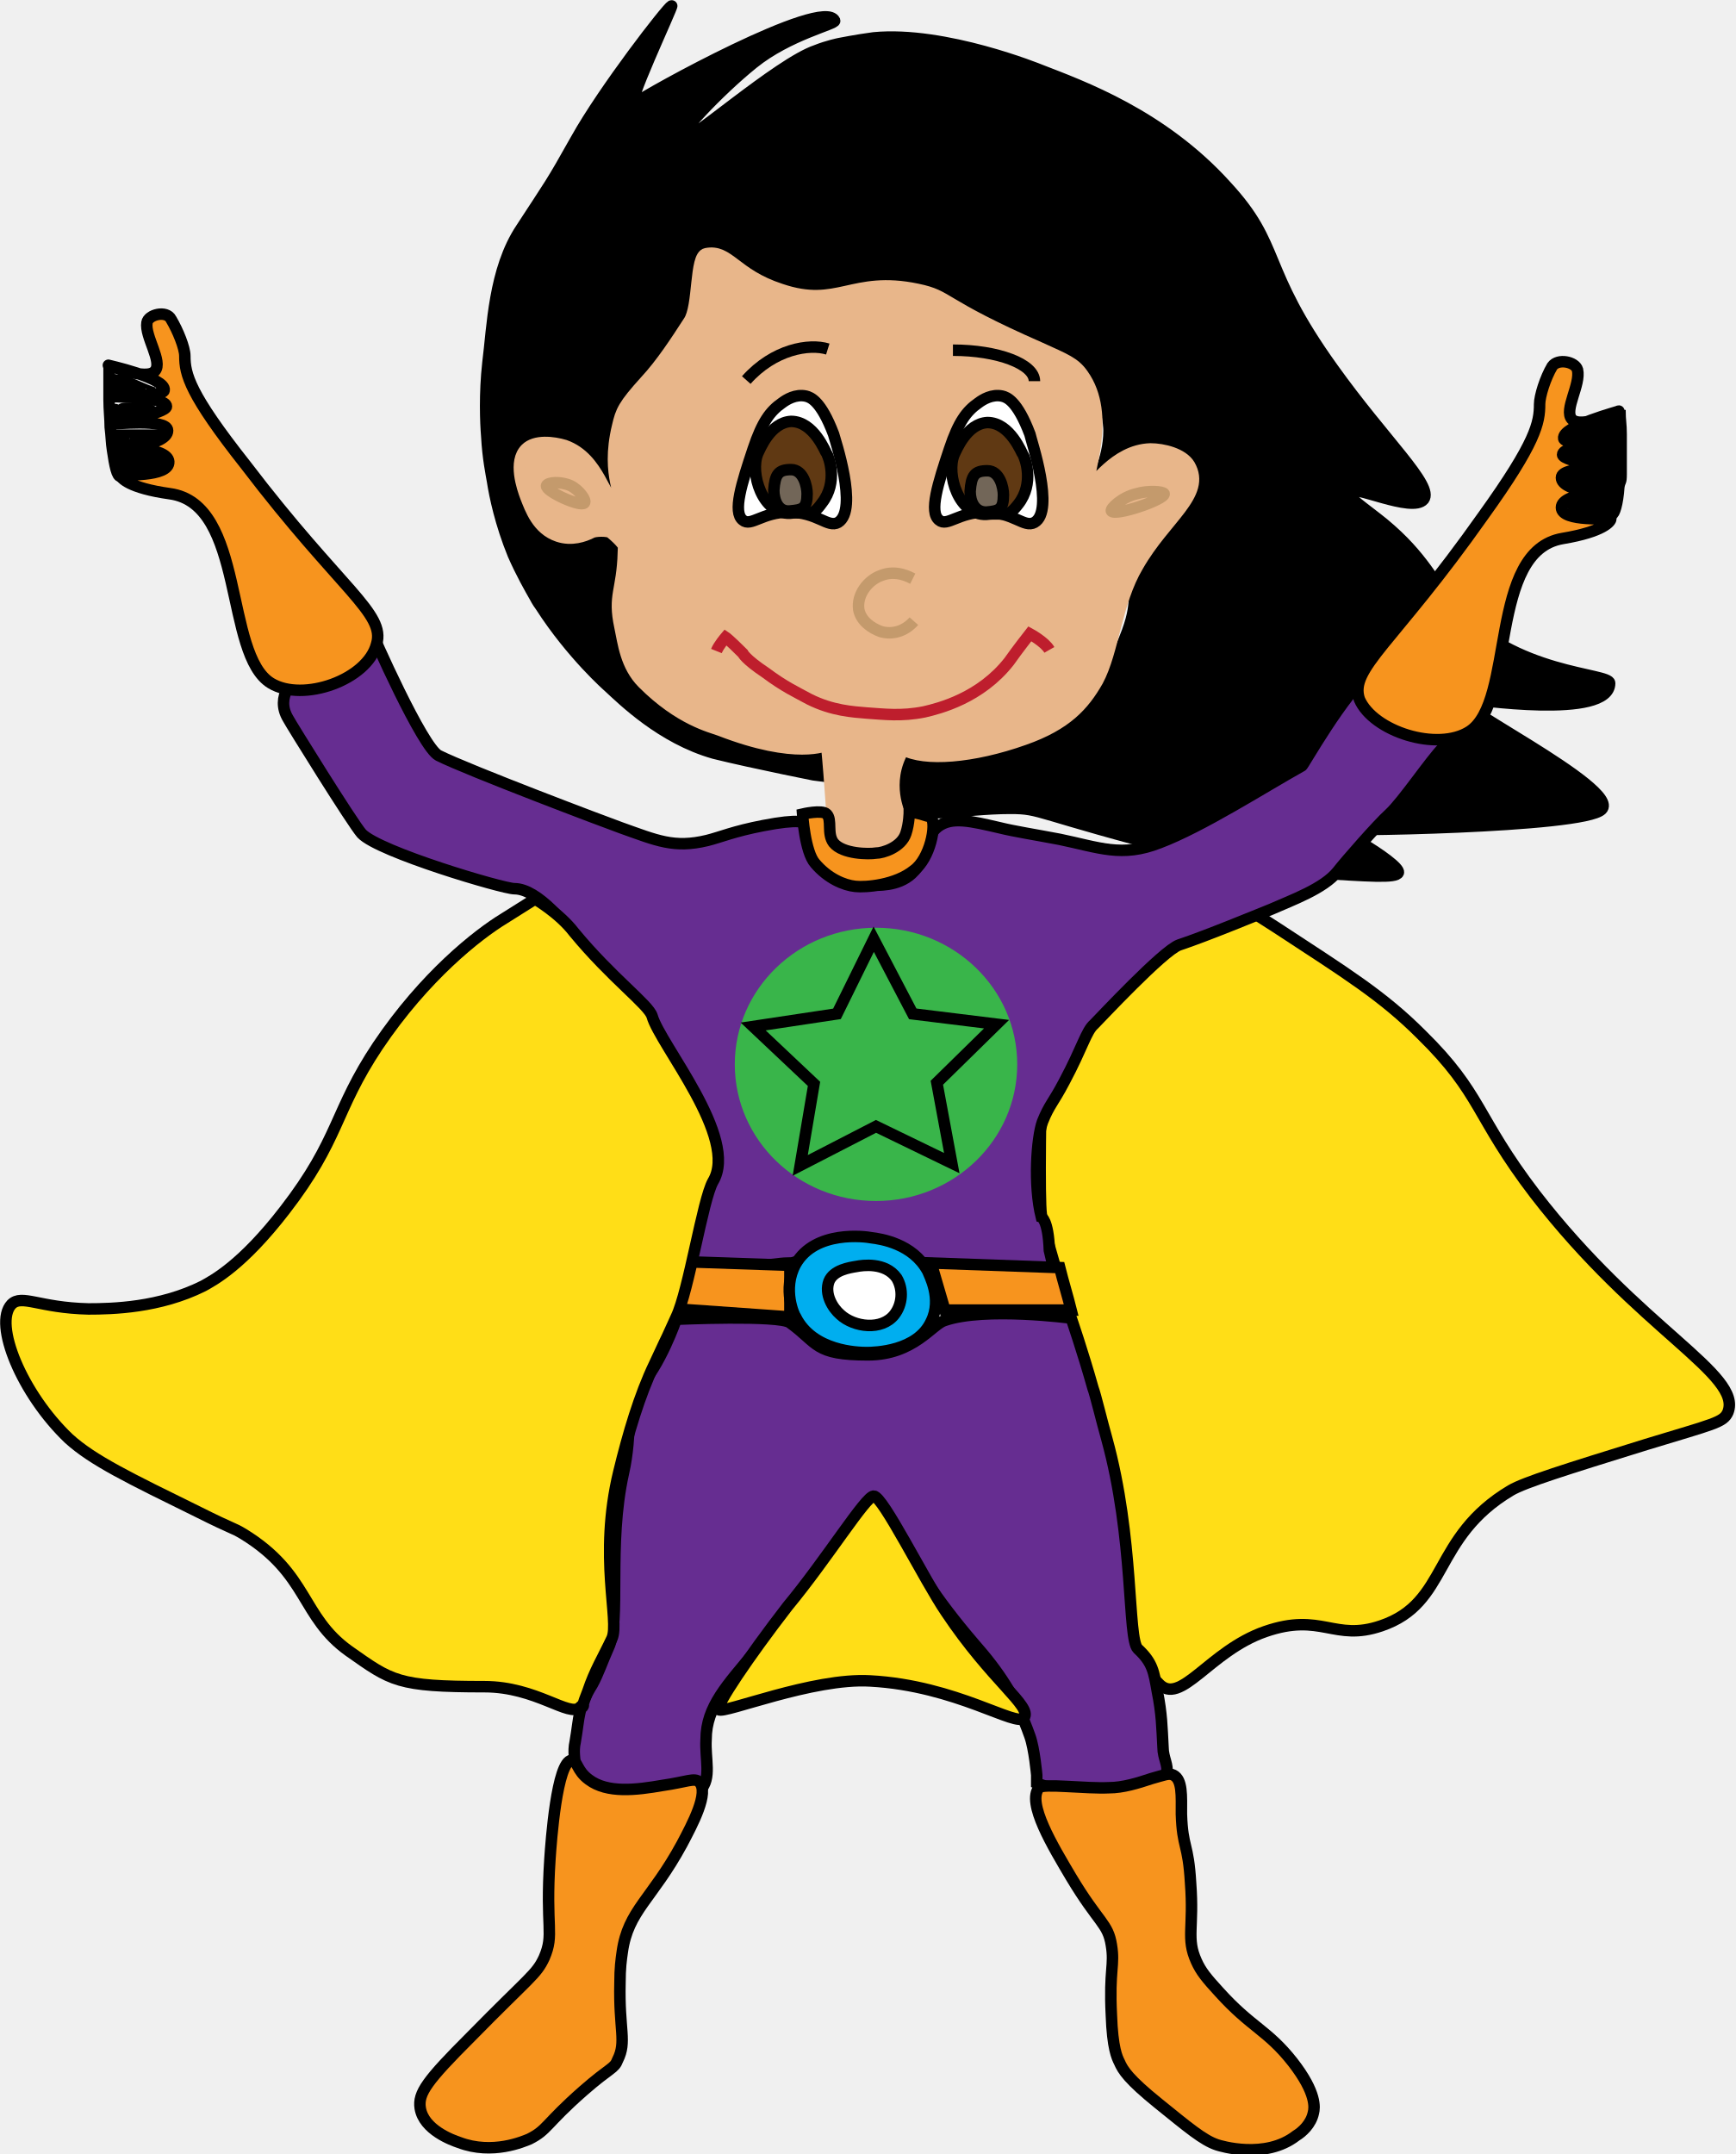
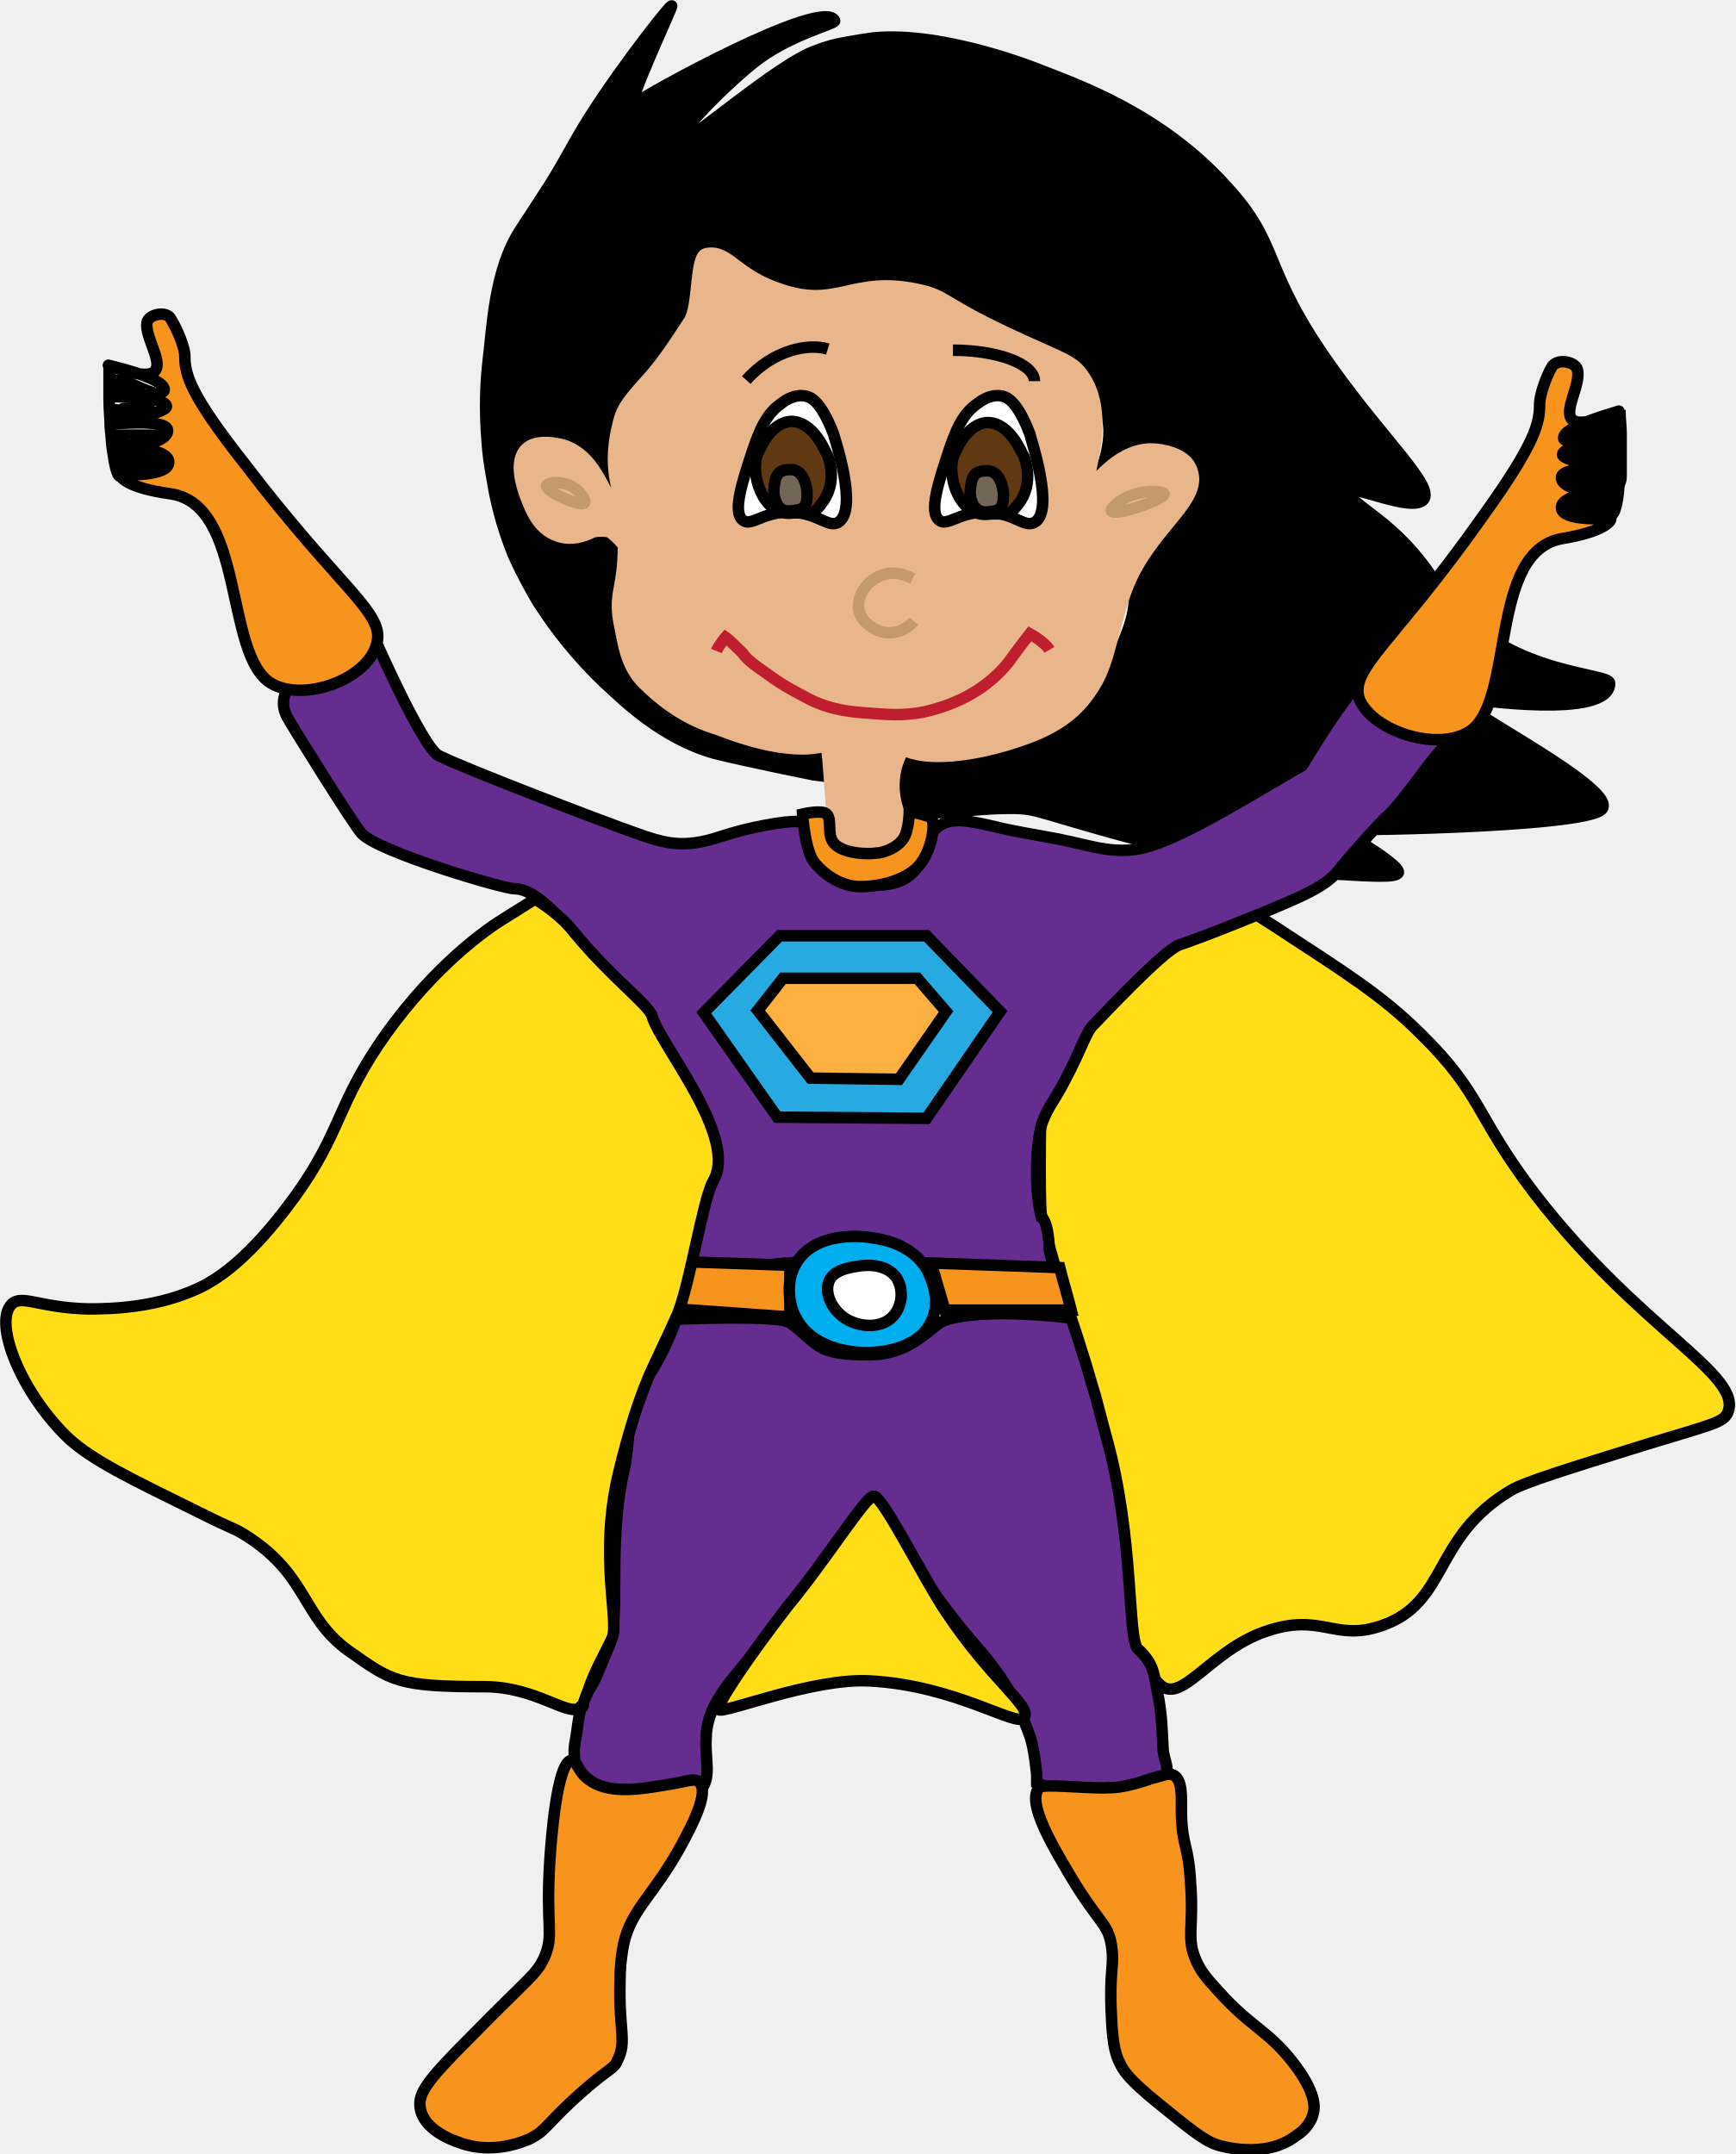
<svg xmlns="http://www.w3.org/2000/svg" version="1.1" id="Layer_1" x="0px" y="0px" viewBox="0 0 151.2 187.6" enable-background="new 0 0 151.2 187.6" xml:space="preserve">
  <path stroke="#000000" stroke-miterlimit="10" d="M140.2,59.5c0-0.9-8.3-0.7-13.5-6.6c-1.9-2.2-2.7-4.4-6.2-7.3  c-1.6-1.3-3.3-2.4-3.1-2.8c0.3-0.7,5.6,1.9,6.6,0.7c0.9-1.2-3.4-5.1-7.9-11.4c-6.4-8.9-4.4-10.6-9.3-15.9  C101.2,10,94.2,7.5,90.6,6.1c0,0-8.3-3.4-14.5-2.8c-1.5,0.2-3,0.5-3,0.5s-1,0.2-2,0.6c-3.3,1.1-11.4,8.3-11.9,7.9  C58.8,12,62.5,8,65.6,5.5c3.1-2.5,7.2-3.4,7.1-3.7c-1-2.1-16.4,6.4-17.4,7.2c-1.1,0.9,3.4-8.6,3.2-8.5c-0.4,0.2-5.9,7.3-8.3,11.6  c-2.3,4.1-2.2,3.8-4.8,7.8c-2.4,3.6-2.5,8.6-2.9,11.7c-0.3,2.7-0.2,5.2-0.1,6.4c0.1,1.9,0.4,3.3,0.5,3.9c0.2,1.3,0.7,3.7,1.8,6.4  c0.7,1.6,1.5,3,1.9,3.7c0,0,0.2,0.4,0.5,0.8c2.7,4.2,5.9,7,5.9,7c1.2,1.1,4.6,4.5,9.2,5.8c3.2,0.8,9.7,2.1,9.8,2.1  c0,0-0.2-3.7-0.1-2c0,0-16.3-2.3-18.4-10.1c-0.9-3.4,1.2-9-0.9-9c-1.2,0-1.9,1.1-3.8,0.2c-3.1-1.4-5.3-6.4-3.5-8.1  c1.1-1,3.4-0.6,4.8,0.4c2.3,1.5,2.5,4.3,3.1,4.2c0.8-0.1-0.6-4.6,1.8-8.3c0.9-1.5,1.6-1.5,3.5-4.1c1.1-1.6,1.7-2.5,2.1-3.8  c0.7-2.7-0.4-4.2,0.4-4.8c1-0.9,3.3,1.3,6.9,2.4c5.1,1.6,6.1-1.1,11.8,0c4,0.8,3.1,2.1,10.7,4.9c1.4,0.5,2.9,1,4.1,2.4  c2,2.3,2.1,5.2,2.1,5.5c0,2.7-1.4,4.7-1.1,4.8c0.4,0.2,1.8-3.3,4.5-3.8c1.3-0.2,3,0.2,3.8,1.4c1,1.5,0.3,3.4,0,4.1  c-1.1,3-3.2,2.7-4.5,5.5c-0.9,2,0,2.5-1.1,5.5c-0.8,2.2-1.8,3.7-2.4,4.5c-0.9,1.2-2.1,2.9-4.2,4.1c-1.5,0.9-3.2,1.3-6.6,2.1  c0,0-1.5-0.3-6.1,0.6C78.9,65,78.5,69,79,70c0.7,1.5,4.7,0.4,9,0.4c2.8,0,1.9,0.4,15.5,3.9c0,0,5.5,1.4,10.8,1.7c0,0,0,0,0,0  c4.9,0.3,7.3,0.5,7.5,0c0.2-0.8-6.7-4.8-6.2-3.8c0.1,0.2,22.3-0.1,23.9-1.7c1.8-1.8-14.5-9.8-12.1-9.7  C128.3,60.9,140.2,62.7,140.2,59.5z" />
  <path fill="#FFDE17" stroke="#000000" stroke-miterlimit="10" d="M100.9,146.6c1.9,2.1,4.4-2.8,9.3-4.5c4.9-1.7,6,0.9,10.1-0.5  c5.9-2,4.4-7.7,11.3-11.8c1.2-0.7,4.7-1.8,11.8-4c5.9-1.8,6.7-1.9,7.1-2.8c1.3-3.3-7.7-7.2-16.8-19c-5.2-6.8-4.6-8.7-9.9-13.9  c-3.4-3.4-6.5-5.3-12.6-9.3c-4.9-3.2-8.4-5-12.6-6.3c-2.4-0.8-7.4-1-7.4-1s-0.9,29.4-0.5,32.3c0.2,1.5,4.2,14.4,4.4,15.8  c0.3,1.9,2.6,6.3,2.7,15c0,2.1,0.2,4.3,0.6,6.8C98.7,144.9,99.7,145.3,100.9,146.6z" />
  <path fill="#662D91" stroke="#000000" stroke-miterlimit="10" d="M81.7,72c1.2-0.9,2.8-0.5,5.4,0.1c1.2,0.3,3.1,0.6,5.2,1  c3.4,0.7,5.4,1.6,8.7,0.3c3.7-1.4,9-4.8,12.4-6.7c0.1,0,3.6-6.3,6.1-8.3c1-0.8,1.6,2.3,2.9,3.2c1,0.7,4.1,2,4.5,2.5  c0,0-0.5,0.3-1.2,1c-1.1,1.1-3.5,4.7-4.7,5.8c-1,0.9-3.8,4.1-4.5,5c-1.2,1.5-4,2.5-5.8,3.3c-1.5,0.6-5.6,2.3-8,3.1  c-1.4,0.5-6.9,6.4-7.4,6.9c-0.7,0.6-1,2-2.6,5c-1,1.9-1.3,2-1.9,3.5c-0.5,1.4-0.8,5.5-0.1,8.3c0,0,0.6,0.2,0.7,2.9l0.4,1.7  c-0.3,0.6-2.3-0.1-5.4-0.1c-3.2,0.1-3.5,0.7-5.1,0.3c-1.7-0.5-1.8-1.2-3.8-2c-1.7-0.6-3.8-0.6-4.3-0.4c-1.7,0.4-1.9,0.9-3.9,1.5  c-0.6,0.2-0.3,0-1.8,0.2c-2.6,0.3-4.2,0.3-5.7,0.1c-1.4-0.2-1.6-0.4-1.7-0.5c-0.7-0.9,0.2-2.4,0.9-5.4c0.2-0.9,0.9-3.2,0.2-5.9  c-0.3-1.1-1.1-2.1-2.4-4.6c-1.6-3.1-1.4-3.1-1.9-4.7c-0.3-0.8-0.3-0.8-2.8-3.4c-2.4-2.5-2.3-2.2-3.6-3.7c-1.1-1.3-3.6-4.6-5.7-4.6  c-1,0-11.8-3.2-13.3-4.8c-0.8-0.9-6.2-9.6-6.4-10c-1.2-2,0.6-3.5,1-3.9c1.8-1.4,2.2-1.2,3.5-2.5c1.4-1.5,2-3.3,2.6-1.6  c0.3,0.8,4.6,10.5,6,11.2c2.6,1.3,14.5,5.8,15.9,6.3c3.1,1.1,4.6,1.8,7.5,1.1c1.2-0.3,2.3-0.8,4.9-1.3c3.1-0.6,3.6-0.3,3.9-0.1  c1.1,0.8,0.2,2.3,1.3,3.7c1.1,1.5,3.3,1.5,4,1.6c0.8,0,2.5,0.1,3.7-1C81.1,74.5,80.4,73,81.7,72z" />
  <path fill="#E8B68A" stroke="#E8B68A" stroke-miterlimit="10" d="M72.6,72.9c0,0-0.3-5-0.6-8c0,0-2.6,1.3-9.3-1.3  c-0.8-0.3-3.5-0.9-6.7-4.1c-1.5-1.5-1.7-3.5-2-4.9c-0.6-2.8,0.2-3.1,0.3-6.5c0,0,0.7-0.2-1.1-1.7c-0.2-0.2-1.4-0.2-1.7,0  c-0.6,0.3-1.7,0.7-2.9,0.3c-1.8-0.6-2.4-2.4-2.8-3.4c-0.3-0.8-1.1-3.1,0-4.2c0.8-0.8,2.4-0.6,3.4-0.3c3.1,1.1,3.5,5,4.5,4.8  c0.8-0.1-1-2,0.1-6.5c0.3-1.3,0.5-1.8,2.4-3.9c1.4-1.5,2.7-3.5,3.8-5.2c0.9-1.3,0.5-5.7,1.5-5.9c2-0.4,2.5,1.8,6.5,3.1  c5,1.7,6.2-1.2,11.9,0c2.9,0.6,1.8,1.2,10.7,5.1c2.2,1,3,1.3,3.7,2.3c2.6,3.6,0.2,9,0.6,9.5c0.3,0.4,2.1-2.9,5.3-3  c1.1,0,2.8,0.4,3.4,1.4c1.5,2.6-2.1,4.6-4.5,8.8c-1.9,3.2-2.1,7.4-3.5,10c-1.2,2.1-2.7,3.8-6.4,5.1c-4.5,1.6-8.7,1.9-10.5,0.9  c0,0,0,0,0,0C77,68.2,78.4,71,78.4,71c0,0.3,0,0.9,0,1.6c-0.4,0.3-1.1,0.8-2.1,1c-0.3,0.1-0.6,0.1-1,0.1  C73.7,73.8,72.6,72.9,72.6,72.9z" />
+   <polygon fill="#27AAE1" stroke="#000000" stroke-miterlimit="10" points="80.7,81.5 87.1,88.1 80.7,97.4 67.7,97.3 61.3,88.2   67.9,81.5 " />
+   <polygon fill="#FBB040" stroke="#000000" stroke-miterlimit="10" points="82.4,88.1 78.3,94 70.6,93.9 66,88 68.2,85.2 79.9,85.2   " />
  <path fill="#F7941E" stroke="#000000" stroke-miterlimit="10" d="M92.3,110.4c0.3,1.2,0.7,2.5,1,3.7l-11,0l-1.2-4.1L92.3,110.4z" />
  <polygon fill="#F7941E" stroke="#000000" stroke-miterlimit="10" points="68.8,110.2 68.8,114.7 58.9,114 60,109.9 " />
  <path fill="#00AEEF" stroke="#000000" stroke-miterlimit="10" d="M80.8,110.7c0.1,0.3,1.3,2.4,0.3,4.4c-1.2,2.6-4.9,2.7-5.6,2.7  c-0.8,0-4.7-0.1-6.2-3.1c-0.1-0.1-1.2-2.4,0-4.6c1.7-3,6.1-2.4,6.6-2.3C76.7,107.9,79.5,108.3,80.8,110.7z" />
  <path fill="#FFFFFF" stroke="#000000" stroke-miterlimit="10" d="M78.1,111.3c0.6,1,0.5,2.3-0.2,3.2c-1.1,1.4-3.5,1.1-4.7,0  c-0.7-0.6-1.4-1.8-1-2.9c0.4-1,1.8-1.2,2.4-1.3C75.1,110.2,77.1,109.9,78.1,111.3z" />
  <path fill="#662D91" stroke="#000000" stroke-miterlimit="10" d="M93.3,114.8c0,0,1,2.9,1.9,6.1c0.2,0.5,0.8,3,1.2,4.4  c2.4,8.7,1.8,17.4,2.7,18.3c1.3,1.2,1.4,2,1.7,3.7c0.4,2,0.4,3.1,0.5,4.9c0,0.9,0.5,1.6,0.3,2.2c-0.2,0.9-1.6,1.2-2.5,1.5  c-0.5,0.1-2.8,0.5-4.6,0.4c-1.9-0.1-4.2-1-4.2-1l0-0.7c0,0-0.2-2.3-0.6-3.4c-1.2-3.4-2.7-5.6-4.9-8.1c-6.7-7.8-7.2-12-8.7-12.5  c0,0-2.8,4.2-10.4,13.3c-2.3,2.8-4.2,4.7-4.2,7.6c-0.1,1.7,0.5,3.4-0.5,4.4c-0.2,0.2-0.6,0.5-3.2,0.7c-4.6,0.2-6-0.6-6.4-0.9  c-0.5-0.3-1.3-0.9-1.3-1.7c0-0.8-0.2-1.4,0-2.3c0.4-2.3,0.2-2.9,1.5-5c0.5-0.9,0.9-2.1,1.4-3.2c1.1-2.3-0.1-8.9,1.3-15.2  c0.8-3.5,0.2-6.3,1.3-7.4c1.9-1.9,3.3-6,3.3-6s9-0.4,9.9,0.3c2.5,1.8,2.1,2.8,6.8,2.8c4,0,5.6-2.7,6.7-3  C85.8,113.8,93.3,114.8,93.3,114.8z" />
  <path fill="#F7941E" stroke="#000000" stroke-miterlimit="10" d="M102.9,158c0-1.6,0.1-3-0.7-3.4c-0.4-0.2-0.8,0-1.9,0.3  c-1.2,0.4-2.5,0.8-3.7,0.8c-2,0.1-5.8-0.4-6.1,0c-1.1,1.3,1.2,5.1,2.8,7.8c2.4,4,3.2,4,3.5,5.9c0.3,1.8-0.2,2.1,0,6.1  c0.1,2.9,0.5,3.7,0.7,4.1c0.3,0.7,0.8,1.5,3.4,3.6c2.6,2.1,3.9,3.2,5.1,3.6c0.3,0.1,4.2,1.3,6.9-0.8c0.5-0.3,1.3-1,1.5-2  c0.1-0.4,0.3-1.7-1.8-4.4c-2.2-2.8-3.6-3-6.4-6.1c-1.1-1.2-1.6-1.8-2-2.7c-0.9-2-0.2-2.9-0.5-6.8C103.5,160.5,103,161,102.9,158z" />
  <path fill="#F7941E" stroke="#000000" stroke-miterlimit="10" d="M59.4,160.6c0.9-1.7,2.4-4.5,1.5-5.4c-0.4-0.4-1.1,0-3.2,0.3  c-2.3,0.4-4.8,0.7-6.4-0.5c-1.1-0.8-1-1.7-1.5-1.7c-1.3,0.1-1.8,7.1-1.9,8.6c-0.4,6.1,0.4,6.5-0.5,8.6c-0.7,1.5-1.2,1.6-6.4,6.9  c-3.8,3.8-4.6,4.9-4.4,6.2c0.3,1.9,2.8,2.8,3.4,3c2.9,1.1,5.6-0.1,6.1-0.3c1.6-0.8,1.4-1.3,4.7-4.2c2.4-2.1,2.7-1.9,3-2.7  c0.8-1.6,0.1-2.6,0.2-6.7c0-1.3,0.1-2,0.2-2.7C54.7,166.4,56.8,165.4,59.4,160.6z" />
  <path fill="#FFDE17" stroke="#000000" stroke-miterlimit="10" d="M46.6,78.3c0,0,0,0-2.7,1.7c-2.3,1.4-6.9,5-11,11.1  c-3.8,5.7-3.3,8.1-8.1,14.3c-3.7,4.8-6.2,6.1-7.1,6.6c-3.8,1.9-7.9,2-10,2c-4.3-0.1-5.8-1.3-6.7-0.4c-1.6,1.7,0.9,7.8,5,11.7  c2.1,1.9,5.2,3.4,11.3,6.4c3.2,1.6,2.9,1.3,3.9,1.9c5.7,3.5,5,7.2,9.2,10.2c3.7,2.6,4.2,3.1,11.8,3.1c4.5,0,7.4,2.7,8.3,1.8  c0.8-0.8-0.3,1.1,0.7-1.4c0.6-1.8,1.3-2.9,2.1-4.6c0.7-1.5-1.2-7.1,0.6-14.5c0.8-3.3,1.8-6.7,3.1-9.4c1.9-4.1,0.5-1,1.9-4.1  c1.1-2.3,2.3-10.2,3.2-11.8c2.3-3.8-4.6-11.9-5.3-14.4c-0.3-1-3.5-3.3-6.8-7.3C48.7,79.5,46.6,78.3,46.6,78.3z" />
  <path fill="#FFDE17" stroke="#000000" stroke-miterlimit="10" d="M62.6,148.9c0.4,0.4,8.2-2.8,13.2-2.5c7.5,0.4,12.8,4.1,13.4,3.2  c0.7-1-2.8-3.2-6.8-9.2c-1.9-2.8-5.5-10.1-6.3-10.1c-0.7,0-4.1,5.5-7.5,9.6C65.2,144.3,62.3,148.6,62.6,148.9z" />
  <path fill="none" stroke="#C49A6C" stroke-miterlimit="10" d="M50.9,43.8c0.2-0.2-0.4-1.1-1.2-1.5c-0.9-0.4-2-0.3-2.1,0  C47.5,42.8,50.6,44.2,50.9,43.8z" />
  <path fill="none" stroke="#C49A6C" stroke-miterlimit="10" d="M96.8,44.5c-0.1-0.2,0.9-1.2,2.2-1.5c1-0.3,2.3-0.2,2.4,0  C101.5,43.5,97.1,45,96.8,44.5z" />
  <g>
    <path fill="#FFFFFF" stroke="#000000" stroke-miterlimit="10" d="M90.1,45.5c-0.9,0.5-1.8-0.9-4.3-0.9c-2.3,0-3.3,1.3-4,0.7   c-0.9-0.7-0.1-3.2,0.9-6.2c0.8-2.4,1.5-3.3,2.5-4c0.4-0.3,1.2-0.8,2.1-0.6c0.4,0.1,1.3,0.4,2.4,3.3C89.8,38.3,91.9,44.5,90.1,45.5z   " />
    <path fill="#603913" stroke="#000000" stroke-miterlimit="10" d="M88.7,43.9c1.4-1.8,0.6-4,0.4-4.3c-0.1-0.1-1.1-2.8-3.1-2.8   c-1.8,0.1-2.7,2.4-2.9,2.8c-0.7,1.7,0.4,5.3,2.8,5.2C87.6,44.6,87.7,45.2,88.7,43.9z" />
    <path fill="#726658" stroke="#000000" stroke-miterlimit="10" d="M85.9,44.6c1.1-0.1,1.5-0.2,1.5-1.5c0-0.6-0.3-2.1-1.4-2.1   c-1.1,0-1.4,0.4-1.5,1.8C84.5,43.7,84.9,44.6,85.9,44.6z" />
  </g>
  <path fill="none" stroke="#000000" stroke-miterlimit="10" d="M72.1,30.4c-1.6-0.5-4.7,0-7.1,2.7" />
  <path fill="none" stroke="#000000" stroke-miterlimit="10" d="M90.1,33.2c0-1.5-3.2-2.7-7.1-2.7" />
  <line fill="none" stroke="#000000" stroke-miterlimit="10" x1="68.3" y1="32.8" x2="68.3" y2="32.8" />
  <g>
    <path fill="none" stroke="#C49A6C" stroke-miterlimit="10" d="M79.5,50.4c-0.2-0.1-1.4-0.8-2.7-0.3c-1.2,0.4-2.2,1.7-2,3   c0.2,1,1.1,1.6,1.9,1.9c1,0.3,2.1,0,2.9-0.9" />
  </g>
  <path fill="none" stroke="#BE1E2D" stroke-miterlimit="10" d="M91.4,56.6c-0.4-0.7-1.7-1.4-1.7-1.4s-1.1,1.4-1.8,2.4  c-2.5,3.2-6.1,4.1-7.4,4.4c-2,0.4-3.5,0.2-5,0.1c-1.2-0.1-3-0.2-5-1.2c-1.1-0.6-2.2-1.1-3.8-2.3c-1.8-1.2-2-1.7-2-1.7  c-1.2-1.2-1.5-1.4-1.5-1.4s-0.6,0.7-0.8,1.2" />
  <g>
    <path fill="#FFFFFF" stroke="#000000" stroke-miterlimit="10" d="M73,45.5c-0.9,0.5-1.8-0.9-4.3-0.9c-2.3,0-3.3,1.3-4,0.7   c-0.9-0.7-0.1-3.2,0.9-6.2c0.8-2.4,1.5-3.3,2.5-4c0.4-0.3,1.2-0.8,2.1-0.6c0.4,0.1,1.3,0.4,2.4,3.3C72.7,38.2,74.8,44.4,73,45.5z" />
    <path fill="#603913" stroke="#000000" stroke-miterlimit="10" d="M71.6,43.8c1.4-1.8,0.6-4,0.4-4.3c-0.1-0.1-1.1-2.8-3.1-2.8   c-1.8,0.1-2.7,2.4-2.9,2.8c-0.7,1.7,0.4,5.3,2.8,5.2C70.5,44.5,70.6,45.2,71.6,43.8z" />
    <path fill="#726658" stroke="#000000" stroke-miterlimit="10" d="M68.8,44.5c1.1-0.1,1.5-0.2,1.5-1.5c0-0.6-0.3-2.1-1.4-2.1   c-1.1,0-1.4,0.4-1.5,1.8C67.4,43.6,67.8,44.6,68.8,44.5z" />
  </g>
  <path fill="#F7941E" stroke="#000000" stroke-miterlimit="10" d="M23.6,59.5C19.5,57,21.4,43.9,14.8,43c-3.6-0.5-4.3-1.4-4.3-1.6  c0-0.1,4.3,0.2,4.2-1.2c-0.1-1.3-4.6-1.3-4.6-1.2c0,0.2,4.5-0.2,4.5-1.5c0-1.1-4.9-0.5-4.9-0.6c0,0,4.8-0.9,4.8-1.5  c0-0.9-5-0.8-5-0.9c0-0.1,4.7,0.1,4.8-0.5c0.2-1.1-5-2.2-4.9-2.2c0.1,0,3.4,1.4,4.1,0.5c0.7-0.8-0.9-3-0.7-4.2  c0.1-0.7,1.7-1.1,2.1-0.3c0.6,1,1.2,2.5,1.2,3.2c0,1.6,0.4,3.3,5.3,9.5c8.3,10.9,12.2,12.9,11.4,15.6C32,59.2,26.4,61.2,23.6,59.5z" />
  <path fill="none" stroke="#000000" stroke-miterlimit="10" d="M9.5,32c0,1,0,1.9,0,2.8c0,0.9,0.1,1.7,0.1,2.4c0.1,0.8,0.1,1.4,0.2,2  c0.2,1.4,0.4,2.3,0.7,2.3" />
  <g>
    <g>
      <path d="M9.7,32.8c0,0.3-0.1,1,0.1,1.4c0.2,0.3,0.4,0.1,0.7,0.1c0.5,0,0.9,0.2,1.4,0.2c0.5,0,1-0.1,1.5-0.3c0.2-0.1,0.2-0.4,0-0.5    c-0.6-0.2-1.2-0.5-1.7-0.7c-0.4-0.2-1-0.5-1.4-0.4c-0.1,0-0.2,0.1-0.2,0.2c-0.1,0.4-0.2,0.9,0.3,1c0.2,0.1,0.4,0,0.6,0.1    c0.2,0,0.4,0.1,0.5,0.2c0.3,0.1,0.6,0.2,1,0.2c0.3,0,0.3-0.4,0.1-0.5c-0.6-0.3-1.3-0.6-2-0.7c-0.3,0-0.5,0.4-0.1,0.5    c0.7,0.1,1.3,0.4,2,0.7c0-0.2,0-0.3,0.1-0.5c-0.5,0.1-0.9-0.2-1.4-0.4c-0.1,0-0.3-0.1-0.4-0.1c-0.2-0.1-0.2,0-0.1,0.1    c0-0.2,0-0.3,0-0.5c-0.1,0.1-0.2,0.1-0.2,0.2c0.5,0,1.2,0.4,1.6,0.5c0.5,0.2,0.9,0.4,1.4,0.6c0-0.2,0-0.3,0-0.5    c-0.8,0.3-1.6,0.3-2.4,0.1c-0.2-0.1-0.4,0-0.6-0.1c-0.3,0-0.1,0.1-0.1-0.1c0-0.3,0-0.6,0-0.8C10.2,32.5,9.7,32.5,9.7,32.8    L9.7,32.8z" />
    </g>
  </g>
  <g>
    <g>
      <path d="M9.8,35.4c0,0.4,0.1,0.9,0.1,1.3c0,0.2,0.3,0.4,0.5,0.1c0.2-0.4,1.2-0.4,1.6-0.5c0.5-0.1,1-0.3,1.5-0.4    c0.2-0.1,0.2-0.3,0.1-0.4c-0.4-0.5-1.1-0.4-1.7-0.4c-0.4,0-1.5-0.2-1.7,0.3c-0.1,0.3,0.1,0.7,0.5,0.8c0.4,0,0.8-0.1,1.2-0.1    c0.4,0,0.8,0,1.2-0.1c0.3-0.1,0.2-0.6-0.1-0.5c-0.5,0.1-0.9,0.1-1.4,0.1c-0.2,0-0.3,0-0.5,0c-0.1,0-0.5,0-0.4,0.1    c0.7,0.1,2-0.4,2.6,0.2c0-0.1,0.1-0.3,0.1-0.4c-0.7,0.2-1.5,0.4-2.2,0.5c-0.5,0.1-0.9,0.1-1.1,0.6c0.2,0,0.3,0.1,0.5,0.1    c0-0.4-0.1-0.9-0.1-1.3C10.3,35.1,9.8,35.1,9.8,35.4L9.8,35.4z" />
    </g>
  </g>
  <g>
    <g>
      <path d="M11.3,35.8c0.2,0,0.6-0.1,0.8,0c0.1,0,0.2,0.2,0.3,0.2c0.2,0.1,0.4,0,0.6,0c0.2,0,0.5,0,0.8-0.1c0.1,0,0.2-0.1,0.2-0.2    c0,0,0,0,0,0c0-0.1-0.1-0.2-0.1-0.2c0,0,0,0,0,0c-0.3-0.2-0.5,0.3-0.3,0.4c0,0,0,0,0,0c0-0.1-0.1-0.1-0.1-0.2c0,0,0,0,0,0    c0.1-0.1,0.1-0.2,0.2-0.2c-0.2,0.1-0.5,0.1-0.7,0c-0.2,0-0.3,0-0.5-0.1c0,0-0.1-0.1-0.1-0.1c-0.3-0.1-0.7,0-1.1,0    C11,35.3,11,35.8,11.3,35.8L11.3,35.8z" />
    </g>
  </g>
  <g>
    <g>
      <path d="M10.2,36.4c0.1,0,0.2,0,0.3,0c0.3,0,0.3-0.5,0-0.5c-0.1,0-0.2,0-0.3,0C9.9,35.9,9.9,36.4,10.2,36.4L10.2,36.4z" />
    </g>
  </g>
  <g>
    <g>
      <path d="M10.1,37.9c1.4,0,2.7,0,4.1,0c0-0.2,0-0.3-0.1-0.5c-0.8,0.2-1.7,0.5-2.5,0.7c-0.2,0.1-0.4,0.1-0.6,0.2    c-0.1,0-0.2,0-0.3,0.1c-0.1,0.1-0.1,0.1-0.1-0.1c-0.4-0.3,0.6-0.1,0.8-0.1c0.4,0,0.8,0,1.2-0.1c0,0,0.6,0,0.6-0.1    c0-0.1-0.5-0.1-0.6-0.1c-0.3,0-0.5,0.1-0.8,0.2c-0.1,0.1-0.3,0.2-0.4,0.2c-0.2,0.1-0.3,0.1-0.5-0.1c-0.3,0-0.4-0.1-0.2-0.2    c0,0.2,0,0.3,0.1,0.5c0.1,0,0.1-0.1,0.2-0.1c0.3,0,0.3-0.5,0-0.5c-0.2,0-0.3,0-0.4,0.1c-0.1,0.1-0.2,0.4,0.1,0.5    c0.5,0.1,0.8-0.4,0.3-0.7c-0.4-0.3-0.7,0-0.8,0.4c-0.1,0.8,0.7,0.9,1.3,0.7c0.3-0.1,0.5-0.2,0.7-0.3c0.3-0.1,0.6-0.1,0.9-0.1    c0.2,0,0.5-0.1,0.7-0.3c0.3-0.6-0.5-0.6-0.9-0.6c-0.7,0-1.4,0.1-2.2,0.1C10.5,37.6,10.2,37.6,10.1,37.9c-0.2,0.2,0.1,0.9,0.4,1    c0.4,0.1,1.3-0.3,1.7-0.4c0.7-0.2,1.4-0.4,2.1-0.6c0.3-0.1,0.2-0.5-0.1-0.5c-1.4,0-2.7,0-4.1,0C9.7,37.4,9.7,37.9,10.1,37.9    L10.1,37.9z" />
    </g>
  </g>
  <g>
    <g>
      <path d="M10.3,40c0.8,0,1.6,0,2.3,0c0.4,0,0.8,0.1,1.2,0.2c0.2,0.1,0.2,0,0-0.1c-0.2,0.1-0.4,0.2-0.7,0.3c-0.3,0.1-0.7,0.2-1,0.3    c-0.1,0-1.6,0.3-1.3-0.3c0.1-0.2,1.2-0.2,1.4-0.2c0.2,0,1.4,0,0.5,0.2c-0.3,0.1-0.5,0.1-0.8,0.1c-0.4,0.1-1.1,0.2-0.3,0    c0.3-0.1,0.6-0.1,0.9-0.2c0.2,0.1,0.4,0,0.6-0.1c0,0,0,0-0.1,0c-0.4,0-0.7,0.1-1.1,0.2c-0.2,0-0.4,0.1-0.5,0.2    c0,0.2,0.2,0.2,0.3,0.1c0.3,0,0.7-0.2,1-0.2c0.3,0,0.2-0.5-0.1-0.5C12.1,40,10.4,40.2,11,41c0.1,0.1,0.2,0.1,0.2,0.1    c0.7-0.2,1.4-0.3,2.1-0.5c0.2-0.1,0.4-0.1,0.4-0.3c0.1-0.7-1-0.6-1.4-0.5c-0.4,0.1-2,0-1.8,0.8c0.2,0.8,1.8,0.3,2.2,0.2    c0.4-0.1,1.3-0.4,0.8-1c-0.2-0.3-0.7-0.3-1.1-0.3c-0.6,0-1.1,0.2-1.6,0.2c-0.7,0-0.7,0.9-0.3,1.3c0.5,0.5,1.9,0,2.5-0.1    c0.3-0.1,1.9-0.5,1.2-1.1c-0.3-0.3-1.1-0.3-1.5-0.3c-0.8-0.1-1.7-0.1-2.5,0C9.9,39.5,9.9,40,10.3,40L10.3,40z" />
    </g>
  </g>
  <path fill="#F7941E" stroke="#000000" stroke-miterlimit="10" d="M81.1,71.2c0-0.1,0,0-0.9-0.3c-0.8-0.2-1-0.2-1-0.2s0,1-0.3,1.9  c-0.4,1.2-2,1.7-2.6,1.7c-0.6,0.1-2.9,0.1-3.7-0.9c-0.6-0.8-0.1-2-0.6-2.5c-0.4-0.4-2.1,0-2.1,0s0.2,3.3,1.1,4.3  c1.1,1.3,2.5,1.9,3.5,2c0.9,0.1,3.5-0.1,5.1-1.4C81,74.8,81.6,71.8,81.1,71.2z" />
  <g>
    <path fill="#F7941E" stroke="#000000" stroke-miterlimit="10" d="M128,63.7c4-2.6,1.6-15.7,8.1-16.8c3.6-0.6,4.2-1.5,4.2-1.7   c0-0.1-4.3,0.3-4.3-1c0-1.3,4.5-1.5,4.5-1.3c0,0.2-4.5,0-4.5-1.3c0-1.1,4.9-0.7,4.9-0.7c0,0-4.8-0.7-4.8-1.3c0-0.9,4.9-1,4.9-1.1   c0-0.1-4.7,0.3-4.8-0.3c-0.2-1.1,5-2.4,4.8-2.4c-0.1,0-3.3,1.6-4.1,0.7c-0.7-0.8,0.8-3,0.5-4.3c-0.2-0.7-1.7-1-2.2-0.3   c-0.6,1-1.1,2.6-1.1,3.3c0,1.6-0.3,3.3-4.9,9.7c-7.9,11.2-11.7,13.3-10.8,16C119.6,63.7,125.2,65.5,128,63.7z" />
    <path fill="none" stroke="#000000" stroke-miterlimit="10" d="M141.1,35.7c0,1,0.1,1.2,0.1,2.1c0,0.9,0,2.8,0,3.5   c0,0.8-0.1,0.5-0.2,1.1c-0.1,1.5-0.4,2.4-0.6,2.4" />
    <g>
      <g>
        <path d="M140.5,36.6c0,0.2,0,0.4,0,0.5c-0.1,0.3,0,0.3,0.2,0.3c0.2,0,0.2,0,0,0c-0.3-0.1-0.7,0-1,0.1c-1,0.3-1.8,0.2-2.8,0     c0,0.3,0,0.6,0,1c0.6-0.2,1.2-0.4,1.8-0.7c0.5-0.2,1.3-0.6,1.8-0.6c-0.2-0.1-0.3-0.2-0.5-0.4c0.1,0.1,0.1,0.4,0.1,0.5     c0.1-0.1,0.2-0.3,0.2-0.4c-0.1,0-0.7,0.1-0.9,0.2c-0.5,0.2-0.9,0.4-1.4,0.3c0,0.3,0,0.7,0,1c0.1,0,0.4,0.4,0.6,0.5     c0.2,0.1,0.4,0.2,0.7,0.1c0.6-0.2,0.7-1.2,1.2-1.3c0.6-0.2,0.4-1.2-0.3-1c-0.5,0.1-1,0.7-1.2,1.2c0,0.1-0.1,0.1-0.1,0.2     c0.2,0.1,0.2,0.1,0.1,0c-0.1-0.1-0.2-0.2-0.3-0.3c-0.2-0.2-0.4-0.3-0.7-0.3c-0.6,0-0.6,1,0,1c0.5,0,0.9-0.1,1.3-0.3     c0.4-0.2,0.8-0.2,1.3-0.3c0.6-0.2,0.6-0.8,0.4-1.3c-0.1-0.2-0.2-0.4-0.5-0.4c-0.6,0-1.2,0.3-1.8,0.5c-0.7,0.3-1.4,0.5-2.1,0.8     c-0.4,0.1-0.5,0.9,0,1c0.6,0.1,1.2,0.2,1.8,0.2c0.7,0,1.4-0.3,2.1-0.3c1,0,1-0.8,0.9-1.7C141.4,36,140.4,36,140.5,36.6     L140.5,36.6z" />
      </g>
    </g>
    <g>
      <g>
        <path d="M140.5,38.7c0,0.5,0,0.9-0.1,1.4c0.3-0.1,0.6-0.2,0.9-0.3c-0.3-0.5-0.8-0.7-1.4-0.7c-1-0.1-1.9-0.3-2.8-0.5     c0.1,0.3,0.1,0.6,0.2,0.8c0.4-0.4,1.1-0.3,1.5-0.3c0.3,0,1.3-0.1,1.5,0c-0.1-0.1-0.2-0.3-0.2-0.4c0,0.5,0,1,0,1.5     c0.3,0,0.7-0.1,1-0.1c0-0.2,0-0.8-0.1-1.1C140.9,38.9,140.7,38.8,140.5,38.7c-0.4,0.1-0.8,0-1.3,0c-0.5,0-1,0.1-1.5,0     c-0.6-0.1-0.9,0.8-0.3,1c0.5,0.1,1,0.1,1.6,0.1c0.5,0,1.1,0,1.6,0c-0.1-0.1-0.3-0.2-0.4-0.2c0,0,0,0.6,0,0.9     c0.1,0.6,0.9,0.4,1-0.1c0.1-0.6,0.3-1.8-0.4-2c-0.3-0.1-0.7,0-1,0c-0.5,0-0.9,0-1.4,0c-0.6,0-1.2,0.1-1.6,0.6     c-0.2,0.3-0.2,0.7,0.2,0.8c0.6,0.1,1.2,0.3,1.8,0.4c0.4,0.1,1.6,0,1.8,0.4c0.3,0.4,0.9,0.2,0.9-0.3c0-0.5,0-0.9,0.1-1.4     C141.5,38.1,140.5,38.1,140.5,38.7L140.5,38.7z" />
      </g>
    </g>
    <g>
      <g>
        <path d="M139.7,38.7c-0.3,0-0.8,0-1.1,0.1c0,0-0.1,0.1-0.1,0.1c-0.1,0.1-0.3,0.1-0.4,0.1c-0.2,0-0.5,0-0.7,0     c0.1,0.1,0.1,0.1,0.2,0.2c0,0,0,0,0,0c0,0.1-0.1,0.2-0.1,0.3c0,0,0,0,0,0c0.3-0.2,0-0.6-0.3-0.4c0,0,0,0,0,0     c-0.1,0.1-0.1,0.2-0.1,0.3c0,0,0,0,0,0c0,0.1,0.1,0.2,0.2,0.2c0.4,0.1,1,0.1,1.3,0c0.2,0,0.2-0.2,0.4-0.2c0.2-0.1,0.6,0,0.9,0     C140,39.2,140,38.7,139.7,38.7L139.7,38.7z" />
      </g>
    </g>
    <g>
      <g>
        <path d="M140.9,39.2c-0.1,0-0.2,0-0.3,0c-0.3,0-0.3,0.5,0,0.5c0.1,0,0.2,0,0.3,0C141.2,39.7,141.2,39.2,140.9,39.2L140.9,39.2z" />
      </g>
    </g>
    <g>
      <g>
        <path d="M141,40.5c-1.5,0.1-3,0.1-4.5,0.2c-0.5,0-0.7,0.9-0.1,1c0.8,0.2,1.5,0.3,2.3,0.5c0.6,0.1,1.3,0.4,1.9,0.4     c0.2,0,0.3-0.1,0.4-0.2c0.2-0.4,0.4-1.2-0.1-1.5c-0.3-0.2-0.9,0-1.2,0c-0.6,0-1.2,0-1.9,0c-0.5,0-1.3-0.1-1.3,0.7     c0.1,0.9,1.2,0.7,1.8,0.8c0.7,0.1,1.6,0.7,2.3,0.2c0.4-0.3,0.5-1.1,0.1-1.4c-1-0.9-2,1.5-0.4,1.2c0.5-0.1,0.5-0.7,0.1-0.9     c-0.2-0.1-0.3-0.2-0.6-0.2c-0.6,0-0.6,1,0,1c0,0,0.1,0,0.1,0c0-0.3,0.1-0.6,0.1-0.9c0.1,0.1,0.2,0.1,0.4,0.2     c0,0.2-0.1,0.3-0.1,0.5c0,0.1-1.4-0.5-1.7-0.6c-0.2,0-0.4-0.1-0.6-0.1c-0.1,0-0.2,0-0.3,0c-0.5,0.4-0.6,0.6-0.2,0.6     c0.3,0.2,1.1,0.1,1.5,0.1c0.3,0,1.3-0.1,1.3-0.1c-0.1-0.1-0.2-0.3-0.2-0.4c0,0.2,0,0.3-0.1,0.5c0.1-0.1,0.3-0.2,0.4-0.2     c-0.7,0-1.4-0.3-2-0.4c-0.7-0.1-1.3-0.3-2-0.4c0,0.3-0.1,0.7-0.1,1c1.5-0.1,3-0.1,4.5-0.2C141.7,41.5,141.7,40.5,141,40.5     L141,40.5z" />
      </g>
    </g>
    <g>
      <g>
        <path d="M140.8,42.4c-1.3,0-3.1-0.1-4.2,0.6c-0.8,0.5-0.3,1.2,0.3,1.6c0.9,0.5,2.2,1,3.3,0.8c0.9-0.2,1-1.4,0.7-2.2     c-0.1-0.2-0.2-0.3-0.3-0.3c-0.7-0.1-1.1,0.6-1.2,1.2c0,0.1-0.1,0.2-0.1,0.3c0.3,0,0.3,0,0.1-0.1c0-0.2-0.3-0.4-0.4-0.5     c-0.2-0.3-0.4-0.6-0.7-0.8c-0.6-0.4-1.4,0-1.4,0.7c0.1,1.1,1.8,1.2,2.6,1.4c0.8,0.1,1.5-0.4,1.2-1.3c-0.1-0.3-0.2-0.7-0.4-0.9     c-0.3-0.3-0.4-0.2-0.8-0.2c-0.6,0.1-1.1,0-1.7,0.1c-0.4,0.1-0.9,0.3-0.9,0.8c0,0.4,0.1,0.6,0.4,0.8c0.3,0.2,0.7,0.1,1,0.2     c0.5,0.1,0.9,0.3,1.3,0.5c0.3,0.1,0.5,0.1,0.7-0.2c0.8-1.1-1.2-1.6-1.9-1.7c-0.6-0.1-0.9,0.9-0.3,1c0.1,0,1.2,0.4,1.3,0.3     c0.2-0.1,0.5-0.1,0.7-0.2c-0.4-0.2-0.8-0.4-1.3-0.5c-0.4-0.1-0.9-0.1-1.3-0.3c0.1,0.1,0.2,0.2,0.3,0.3c-0.2,0.1-0.2,0.1,0.1,0.1     c0.1,0,0.3,0,0.4,0c0.3,0,0.5,0,0.7,0c0.2,0,0.4-0.1,0.6-0.2c0.3-0.1,0.3,0-0.1-0.1c-0.1-0.1-0.2-0.2-0.3-0.3     c0.1,0.2,0.3,0.5,0.3,0.7c0.1,0.2,0.1,0.2-0.2,0c-0.2-0.1-0.5-0.1-0.8-0.2c-0.1,0-1-0.2-1-0.1c0,0,0.2,0.3,0.3,0.3     c0.2,0.3,0.4,0.6,0.6,0.8c0.3,0.4,0.8,0.7,1.2,0.3c0.2-0.2,0.3-0.4,0.4-0.6c0.1-0.1,0.1-0.3,0.2-0.4c0-0.1,0.1-0.2,0.1-0.2     c0.1-0.2,0.1-0.2-0.2-0.1c-0.1-0.1-0.2-0.2-0.3-0.3c0.1,0.2,0.1,0.9,0,0.9c0,0-0.6-0.1-0.7-0.1c-0.7-0.1-1.2-0.4-1.8-0.6     c-0.2-0.2-0.3-0.2-0.2,0c0,0.2,0.1,0.2,0.3,0c0.3,0,0.6-0.2,0.9-0.2c0.8-0.1,1.6-0.1,2.4-0.1C141.5,43.5,141.5,42.5,140.8,42.4     L140.8,42.4z" />
      </g>
    </g>
  </g>
-   <g>
-     <ellipse fill="#39B54A" stroke="#39B54A" stroke-miterlimit="10" cx="76.3" cy="92.7" rx="11.8" ry="11.4" />
-     <polygon fill="#39B54A" stroke="#000000" stroke-miterlimit="10" points="82.9,101.3 76.3,98.1 69.7,101.5 70.9,94.4 65.6,89.4    72.9,88.3 76.1,81.8 79.5,88.3 86.8,89.2 81.6,94.3  " />
-   </g>
</svg>
